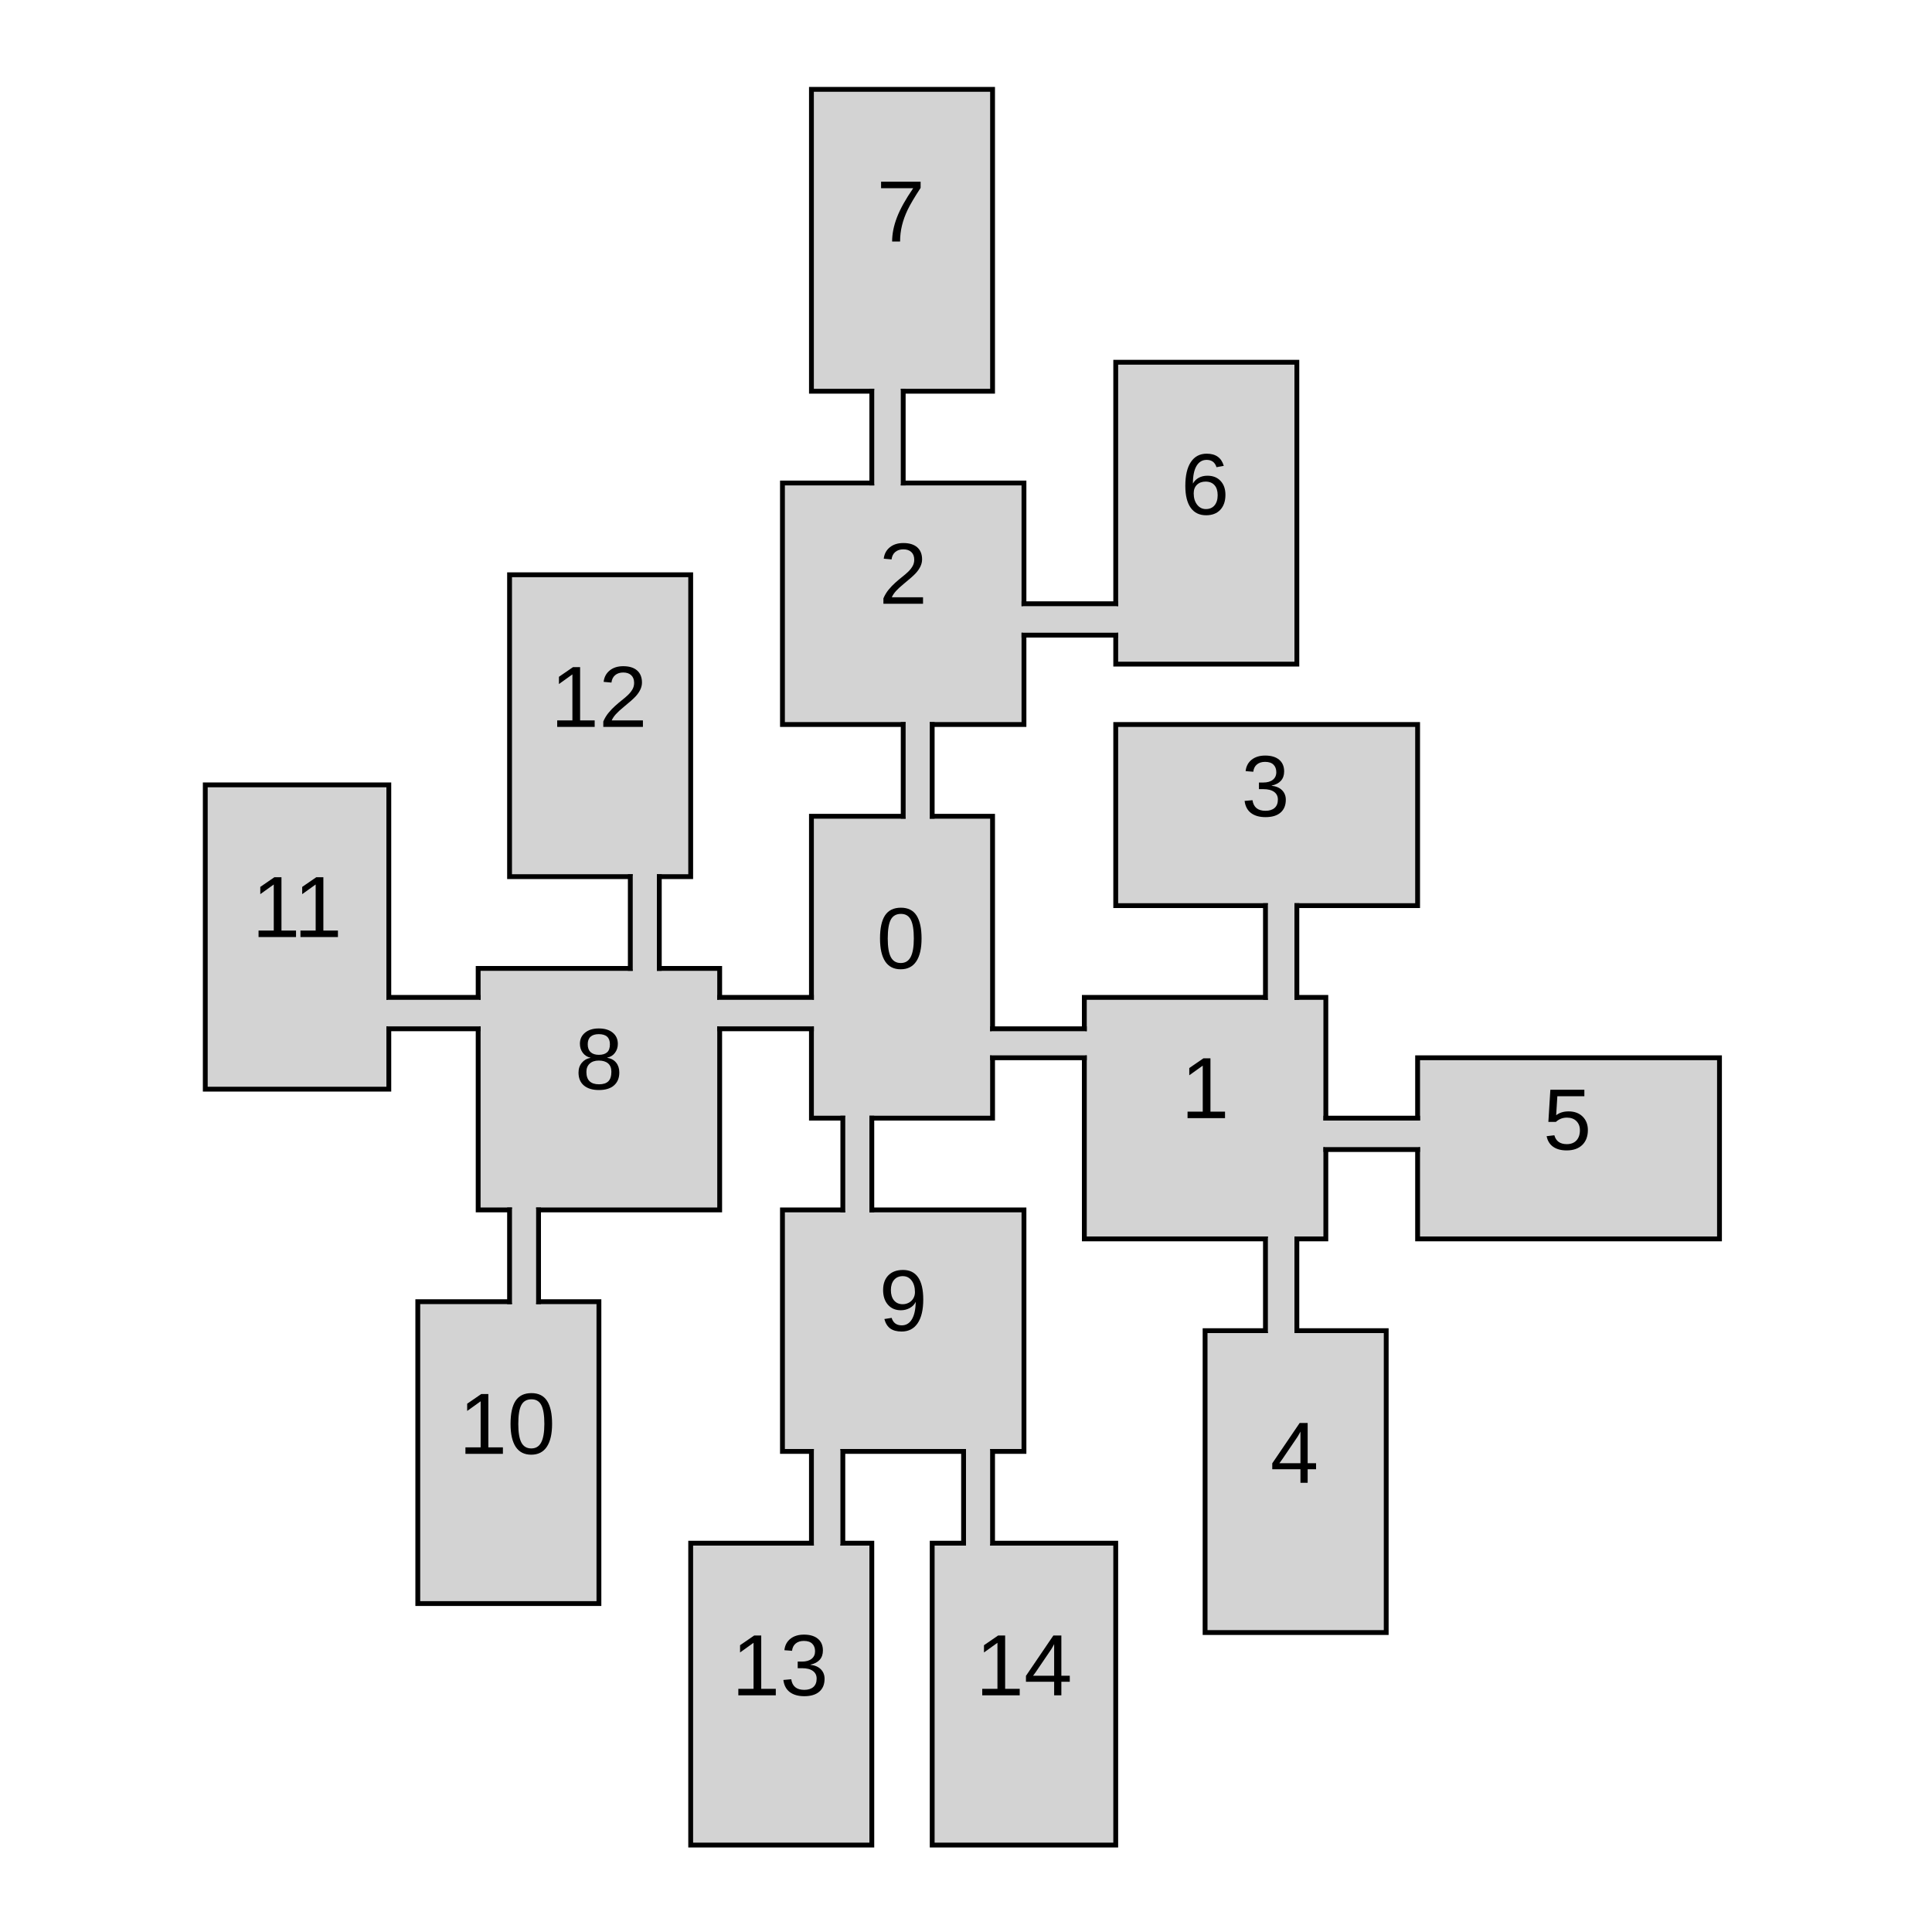
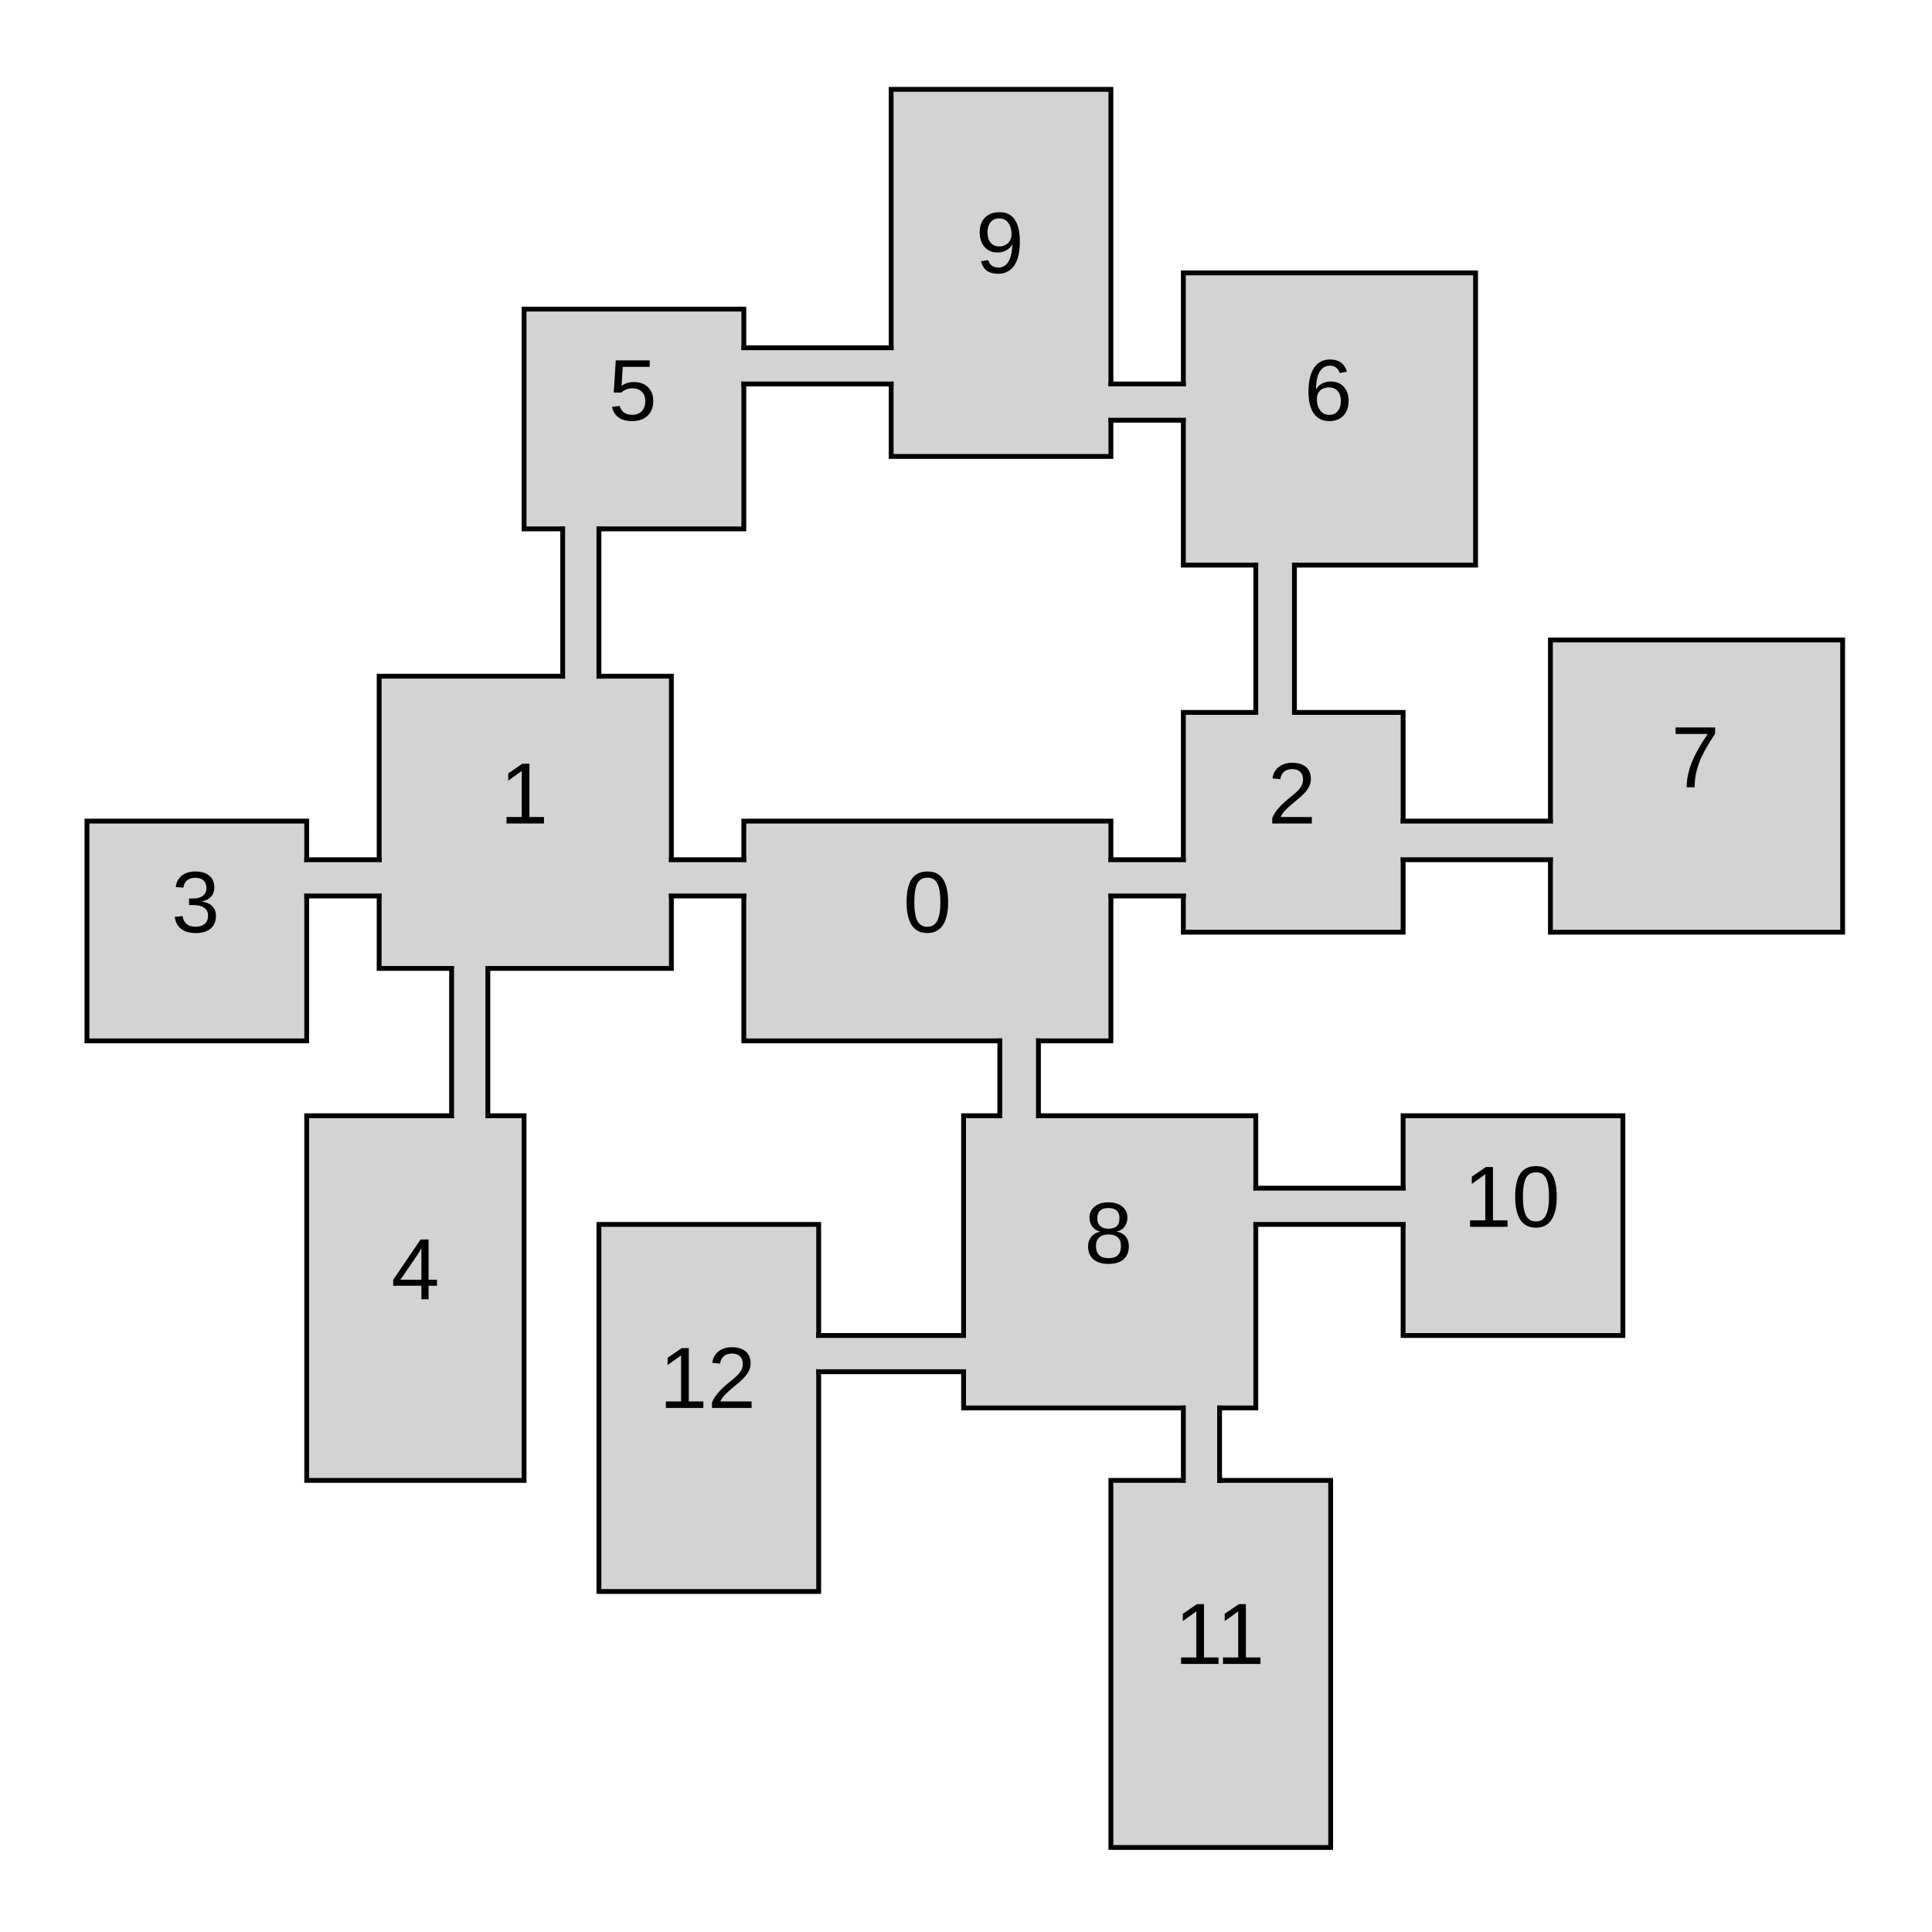
<svg xmlns="http://www.w3.org/2000/svg" viewBox="0 0 800 800">
-   <polygon points="336,463 336,338 411,338 411,463 " style="fill:rgb(211,211,211);stroke:rgb(211,211,211)" />
-   <path d="M 411 438 L 411 463 L 361 463 M 349 463 L 336 463 L 336 426 M 336 413 L 336 338 L 374 338 M 386 338 L 411 338 L 411 426 M 411 438 " fill="none" stroke="black" stroke-linecap="square" stroke-width="2" />
-   <text x="373" y="401" alignment-baseline="middle" text-anchor="middle" style="font-family: arial;" font-size="36">0</text>
-   <polygon points="449,413 549,413 549,513 449,513 " style="fill:rgb(211,211,211);stroke:rgb(211,211,211)" />
-   <path d="M 524 513 L 449 513 L 449 438 M 449 426 L 449 413 L 524 413 M 537 413 L 549 413 L 549 463 M 549 476 L 549 513 L 537 513 M 524 513 " fill="none" stroke="black" stroke-linecap="square" stroke-width="2" />
-   <text x="499" y="463" alignment-baseline="middle" text-anchor="middle" style="font-family: arial;" font-size="36">1</text>
-   <polygon points="324,300 324,200 424,200 424,300 " style="fill:rgb(211,211,211);stroke:rgb(211,211,211)" />
-   <path d="M 424 263 L 424 300 L 386 300 M 374 300 L 324 300 L 324 200 L 361 200 M 374 200 L 424 200 L 424 250 M 424 263 " fill="none" stroke="black" stroke-linecap="square" stroke-width="2" />
-   <text x="374" y="250" alignment-baseline="middle" text-anchor="middle" style="font-family: arial;" font-size="36">2</text>
-   <polygon points="462,300 587,300 587,375 462,375 " style="fill:rgb(211,211,211);stroke:rgb(211,211,211)" />
-   <path d="M 524 375 L 462 375 L 462 300 L 587 300 L 587 375 L 537 375 M 524 375 " fill="none" stroke="black" stroke-linecap="square" stroke-width="2" />
-   <text x="524" y="338" alignment-baseline="middle" text-anchor="middle" style="font-family: arial;" font-size="36">3</text>
-   <polygon points="499,676 499,551 574,551 574,676 " style="fill:rgb(211,211,211);stroke:rgb(211,211,211)" />
-   <path d="M 574 551 L 574 676 L 499 676 L 499 551 L 524 551 M 537 551 L 574 551 " fill="none" stroke="black" stroke-linecap="square" stroke-width="2" />
-   <text x="536" y="614" alignment-baseline="middle" text-anchor="middle" style="font-family: arial;" font-size="36">4</text>
-   <polygon points="587,438 712,438 712,513 587,513 " style="fill:rgb(211,211,211);stroke:rgb(211,211,211)" />
-   <path d="M 712 513 L 587 513 L 587 476 M 587 463 L 587 438 L 712 438 L 712 513 " fill="none" stroke="black" stroke-linecap="square" stroke-width="2" />
-   <text x="649" y="476" alignment-baseline="middle" text-anchor="middle" style="font-family: arial;" font-size="36">5</text>
-   <polygon points="462,275 462,150 537,150 537,275 " style="fill:rgb(211,211,211);stroke:rgb(211,211,211)" />
-   <path d="M 537 150 L 537 275 L 462 275 L 462 263 M 462 250 L 462 150 L 537 150 " fill="none" stroke="black" stroke-linecap="square" stroke-width="2" />
-   <text x="499" y="213" alignment-baseline="middle" text-anchor="middle" style="font-family: arial;" font-size="36">6</text>
-   <polygon points="336,162 336,37 411,37 411,162 " style="fill:rgb(211,211,211);stroke:rgb(211,211,211)" />
-   <path d="M 411 37 L 411 162 L 374 162 M 361 162 L 336 162 L 336 37 L 411 37 " fill="none" stroke="black" stroke-linecap="square" stroke-width="2" />
-   <text x="373" y="100" alignment-baseline="middle" text-anchor="middle" style="font-family: arial;" font-size="36">7</text>
-   <polygon points="198,501 198,401 298,401 298,501 " style="fill:rgb(211,211,211);stroke:rgb(211,211,211)" />
-   <path d="M 298 426 L 298 501 L 223 501 M 211 501 L 198 501 L 198 426 M 198 413 L 198 401 L 261 401 M 273 401 L 298 401 L 298 413 M 298 426 " fill="none" stroke="black" stroke-linecap="square" stroke-width="2" />
-   <text x="248" y="451" alignment-baseline="middle" text-anchor="middle" style="font-family: arial;" font-size="36">8</text>
-   <polygon points="324,501 424,501 424,601 324,601 " style="fill:rgb(211,211,211);stroke:rgb(211,211,211)" />
-   <path d="M 336 601 L 324 601 L 324 501 L 349 501 M 361 501 L 424 501 L 424 601 L 411 601 M 399 601 L 349 601 M 336 601 " fill="none" stroke="black" stroke-linecap="square" stroke-width="2" />
-   <text x="374" y="551" alignment-baseline="middle" text-anchor="middle" style="font-family: arial;" font-size="36">9</text>
-   <polygon points="173,664 173,539 248,539 248,664 " style="fill:rgb(211,211,211);stroke:rgb(211,211,211)" />
-   <path d="M 248 539 L 248 664 L 173 664 L 173 539 L 211 539 M 223 539 L 248 539 " fill="none" stroke="black" stroke-linecap="square" stroke-width="2" />
-   <text x="210" y="602" alignment-baseline="middle" text-anchor="middle" style="font-family: arial;" font-size="36">10</text>
-   <polygon points="85,451 85,325 161,325 161,451 " style="fill:rgb(211,211,211);stroke:rgb(211,211,211)" />
-   <path d="M 161 426 L 161 451 L 85 451 L 85 325 L 161 325 L 161 413 M 161 426 " fill="none" stroke="black" stroke-linecap="square" stroke-width="2" />
-   <text x="123" y="388" alignment-baseline="middle" text-anchor="middle" style="font-family: arial;" font-size="36">11</text>
-   <polygon points="211,363 211,238 286,238 286,363 " style="fill:rgb(211,211,211);stroke:rgb(211,211,211)" />
-   <path d="M 286 238 L 286 363 L 273 363 M 261 363 L 211 363 L 211 238 L 286 238 " fill="none" stroke="black" stroke-linecap="square" stroke-width="2" />
-   <text x="248" y="301" alignment-baseline="middle" text-anchor="middle" style="font-family: arial;" font-size="36">12</text>
-   <polygon points="286,764 286,639 361,639 361,764 " style="fill:rgb(211,211,211);stroke:rgb(211,211,211)" />
-   <path d="M 361 639 L 361 764 L 286 764 L 286 639 L 336 639 M 349 639 L 361 639 " fill="none" stroke="black" stroke-linecap="square" stroke-width="2" />
-   <text x="323" y="702" alignment-baseline="middle" text-anchor="middle" style="font-family: arial;" font-size="36">13</text>
-   <polygon points="386,764 386,639 462,639 462,764 " style="fill:rgb(211,211,211);stroke:rgb(211,211,211)" />
-   <path d="M 462 639 L 462 764 L 386 764 L 386 639 L 399 639 M 411 639 L 462 639 " fill="none" stroke="black" stroke-linecap="square" stroke-width="2" />
-   <text x="424" y="702" alignment-baseline="middle" text-anchor="middle" style="font-family: arial;" font-size="36">14</text>
-   <polygon points="411,438 411,426 449,426 449,438 " style="fill:rgb(211,211,211);stroke:rgb(211,211,211)" />
-   <path d="M 449 438 L 449 438 L 411 438 L 411 438 M 411 426 L 449 426 L 449 426 M 449 438 " fill="none" stroke="black" stroke-linecap="square" stroke-width="2" />
-   <polygon points="374,300 386,300 386,338 374,338 " style="fill:rgb(211,211,211);stroke:rgb(211,211,211)" />
-   <path d="M 374 338 L 374 338 L 374 300 L 374 300 M 386 300 L 386 338 L 386 338 M 374 338 " fill="none" stroke="black" stroke-linecap="square" stroke-width="2" />
-   <polygon points="298,426 298,413 336,413 336,426 " style="fill:rgb(211,211,211);stroke:rgb(211,211,211)" />
-   <path d="M 336 426 L 336 426 L 298 426 L 298 426 M 298 413 L 336 413 L 336 413 M 336 426 " fill="none" stroke="black" stroke-linecap="square" stroke-width="2" />
-   <polygon points="349,463 361,463 361,501 349,501 " style="fill:rgb(211,211,211);stroke:rgb(211,211,211)" />
-   <path d="M 349 501 L 349 501 L 349 463 L 349 463 M 361 463 L 361 501 L 361 501 M 349 501 " fill="none" stroke="black" stroke-linecap="square" stroke-width="2" />
-   <polygon points="524,375 537,375 537,413 524,413 " style="fill:rgb(211,211,211);stroke:rgb(211,211,211)" />
-   <path d="M 524 413 L 524 413 L 524 375 L 524 375 M 537 375 L 537 413 L 537 413 M 524 413 " fill="none" stroke="black" stroke-linecap="square" stroke-width="2" />
-   <polygon points="524,513 537,513 537,551 524,551 " style="fill:rgb(211,211,211);stroke:rgb(211,211,211)" />
-   <path d="M 524 551 L 524 551 L 524 513 L 524 513 M 537 513 L 537 551 L 537 551 M 524 551 " fill="none" stroke="black" stroke-linecap="square" stroke-width="2" />
-   <polygon points="549,476 549,463 587,463 587,476 " style="fill:rgb(211,211,211);stroke:rgb(211,211,211)" />
-   <path d="M 587 476 L 587 476 L 549 476 L 549 476 M 549 463 L 587 463 L 587 463 M 587 476 " fill="none" stroke="black" stroke-linecap="square" stroke-width="2" />
-   <polygon points="424,263 424,250 462,250 462,263 " style="fill:rgb(211,211,211);stroke:rgb(211,211,211)" />
-   <path d="M 462 263 L 462 263 L 424 263 L 424 263 M 424 250 L 462 250 L 462 250 M 462 263 " fill="none" stroke="black" stroke-linecap="square" stroke-width="2" />
-   <polygon points="361,162 374,162 374,200 361,200 " style="fill:rgb(211,211,211);stroke:rgb(211,211,211)" />
-   <path d="M 361 200 L 361 200 L 361 162 L 361 162 M 374 162 L 374 200 L 374 200 M 361 200 " fill="none" stroke="black" stroke-linecap="square" stroke-width="2" />
-   <polygon points="211,501 223,501 223,539 211,539 " style="fill:rgb(211,211,211);stroke:rgb(211,211,211)" />
-   <path d="M 211 539 L 211 539 L 211 501 L 211 501 M 223 501 L 223 539 L 223 539 M 211 539 " fill="none" stroke="black" stroke-linecap="square" stroke-width="2" />
-   <polygon points="161,426 161,413 198,413 198,426 " style="fill:rgb(211,211,211);stroke:rgb(211,211,211)" />
-   <path d="M 198 426 L 198 426 L 161 426 L 161 426 M 161 413 L 198 413 L 198 413 M 198 426 " fill="none" stroke="black" stroke-linecap="square" stroke-width="2" />
-   <polygon points="261,363 273,363 273,401 261,401 " style="fill:rgb(211,211,211);stroke:rgb(211,211,211)" />
-   <path d="M 261 401 L 261 401 L 261 363 L 261 363 M 273 363 L 273 401 L 273 401 M 261 401 " fill="none" stroke="black" stroke-linecap="square" stroke-width="2" />
-   <polygon points="336,601 349,601 349,639 336,639 " style="fill:rgb(211,211,211);stroke:rgb(211,211,211)" />
-   <path d="M 336 639 L 336 639 L 336 601 L 336 601 M 349 601 L 349 639 L 349 639 M 336 639 " fill="none" stroke="black" stroke-linecap="square" stroke-width="2" />
-   <polygon points="399,601 411,601 411,639 399,639 " style="fill:rgb(211,211,211);stroke:rgb(211,211,211)" />
-   <path d="M 399 639 L 399 639 L 399 601 L 399 601 M 411 601 L 411 639 L 411 639 M 399 639 " fill="none" stroke="black" stroke-linecap="square" stroke-width="2" />
+   <polygon points="308,340 460,340 460,431 308,431 " style="fill:rgb(211,211,211);stroke:rgb(211,211,211)" />
+   <path d="M 414 431 L 308 431 L 308 371 M 308 356 L 308 340 L 460 340 L 460 356 M 460 371 L 460 431 L 430 431 M 414 431 " fill="none" stroke="black" stroke-linecap="square" stroke-width="2" />
+   <text x="384" y="386" alignment-baseline="middle" text-anchor="middle" style="font-family: arial;" font-size="36">0</text>
+   <polygon points="157,280 278,280 278,401 157,401 " style="fill:rgb(211,211,211);stroke:rgb(211,211,211)" />
+   <path d="M 187 401 L 157 401 L 157 371 M 157 356 L 157 280 L 233 280 M 248 280 L 278 280 L 278 356 M 278 371 L 278 401 L 202 401 M 187 401 " fill="none" stroke="black" stroke-linecap="square" stroke-width="2" />
+   <text x="217" y="341" alignment-baseline="middle" text-anchor="middle" style="font-family: arial;" font-size="36">1</text>
+   <polygon points="490,386 490,295 581,295 581,386 " style="fill:rgb(211,211,211);stroke:rgb(211,211,211)" />
+   <path d="M 581 356 L 581 386 L 490 386 L 490 371 M 490 356 L 490 295 L 520 295 M 536 295 L 581 295 L 581 340 M 581 356 " fill="none" stroke="black" stroke-linecap="square" stroke-width="2" />
+   <text x="535" y="341" alignment-baseline="middle" text-anchor="middle" style="font-family: arial;" font-size="36">2</text>
+   <polygon points="36,340 127,340 127,431 36,431 " style="fill:rgb(211,211,211);stroke:rgb(211,211,211)" />
+   <path d="M 127 431 L 36 431 L 36 340 L 127 340 L 127 356 M 127 371 L 127 431 " fill="none" stroke="black" stroke-linecap="square" stroke-width="2" />
+   <text x="81" y="386" alignment-baseline="middle" text-anchor="middle" style="font-family: arial;" font-size="36">3</text>
+   <polygon points="127,613 127,462 217,462 217,613 " style="fill:rgb(211,211,211);stroke:rgb(211,211,211)" />
+   <path d="M 217 462 L 217 613 L 127 613 L 127 462 L 187 462 M 202 462 L 217 462 " fill="none" stroke="black" stroke-linecap="square" stroke-width="2" />
+   <text x="172" y="538" alignment-baseline="middle" text-anchor="middle" style="font-family: arial;" font-size="36">4</text>
+   <polygon points="217,128 308,128 308,219 217,219 " style="fill:rgb(211,211,211);stroke:rgb(211,211,211)" />
+   <path d="M 233 219 L 217 219 L 217 128 L 308 128 L 308 144 M 308 159 L 308 219 L 248 219 M 233 219 " fill="none" stroke="black" stroke-linecap="square" stroke-width="2" />
+   <text x="262" y="174" alignment-baseline="middle" text-anchor="middle" style="font-family: arial;" font-size="36">5</text>
+   <polygon points="490,234 490,113 611,113 611,234 " style="fill:rgb(211,211,211);stroke:rgb(211,211,211)" />
+   <path d="M 611 113 L 611 234 L 536 234 M 520 234 L 490 234 L 490 174 M 490 159 L 490 113 L 611 113 " fill="none" stroke="black" stroke-linecap="square" stroke-width="2" />
+   <text x="550" y="174" alignment-baseline="middle" text-anchor="middle" style="font-family: arial;" font-size="36">6</text>
+   <polygon points="642,265 763,265 763,386 642,386 " style="fill:rgb(211,211,211);stroke:rgb(211,211,211)" />
+   <path d="M 763 386 L 642 386 L 642 356 M 642 340 L 642 265 L 763 265 L 763 386 " fill="none" stroke="black" stroke-linecap="square" stroke-width="2" />
+   <text x="702" y="326" alignment-baseline="middle" text-anchor="middle" style="font-family: arial;" font-size="36">7</text>
+   <polygon points="399,462 520,462 520,583 399,583 " style="fill:rgb(211,211,211);stroke:rgb(211,211,211)" />
+   <path d="M 490 583 L 399 583 L 399 568 M 399 553 L 399 462 L 414 462 M 430 462 L 520 462 L 520 492 M 520 507 L 520 583 L 505 583 M 490 583 " fill="none" stroke="black" stroke-linecap="square" stroke-width="2" />
+   <text x="459" y="523" alignment-baseline="middle" text-anchor="middle" style="font-family: arial;" font-size="36">8</text>
+   <polygon points="369,189 369,37 460,37 460,189 " style="fill:rgb(211,211,211);stroke:rgb(211,211,211)" />
+   <path d="M 460 174 L 460 189 L 369 189 L 369 159 M 369 144 L 369 37 L 460 37 L 460 159 M 460 174 " fill="none" stroke="black" stroke-linecap="square" stroke-width="2" />
+   <text x="414" y="113" alignment-baseline="middle" text-anchor="middle" style="font-family: arial;" font-size="36">9</text>
+   <polygon points="581,553 581,462 672,462 672,553 " style="fill:rgb(211,211,211);stroke:rgb(211,211,211)" />
+   <path d="M 672 462 L 672 553 L 581 553 L 581 507 M 581 492 L 581 462 L 672 462 " fill="none" stroke="black" stroke-linecap="square" stroke-width="2" />
+   <text x="626" y="508" alignment-baseline="middle" text-anchor="middle" style="font-family: arial;" font-size="36">10</text>
+   <polygon points="460,765 460,613 551,613 551,765 " style="fill:rgb(211,211,211);stroke:rgb(211,211,211)" />
+   <path d="M 551 613 L 551 765 L 460 765 L 460 613 L 490 613 M 505 613 L 551 613 " fill="none" stroke="black" stroke-linecap="square" stroke-width="2" />
+   <text x="505" y="689" alignment-baseline="middle" text-anchor="middle" style="font-family: arial;" font-size="36">11</text>
+   <polygon points="248,659 248,507 339,507 339,659 " style="fill:rgb(211,211,211);stroke:rgb(211,211,211)" />
+   <path d="M 339 568 L 339 659 L 248 659 L 248 507 L 339 507 L 339 553 M 339 568 " fill="none" stroke="black" stroke-linecap="square" stroke-width="2" />
+   <text x="293" y="583" alignment-baseline="middle" text-anchor="middle" style="font-family: arial;" font-size="36">12</text>
+   <polygon points="278,371 278,356 308,356 308,371 " style="fill:rgb(211,211,211);stroke:rgb(211,211,211)" />
+   <path d="M 308 371 L 308 371 L 278 371 L 278 371 M 278 356 L 308 356 L 308 356 M 308 371 " fill="none" stroke="black" stroke-linecap="square" stroke-width="2" />
+   <polygon points="460,371 460,356 490,356 490,371 " style="fill:rgb(211,211,211);stroke:rgb(211,211,211)" />
+   <path d="M 490 371 L 490 371 L 460 371 L 460 371 M 460 356 L 490 356 L 490 356 M 490 371 " fill="none" stroke="black" stroke-linecap="square" stroke-width="2" />
+   <polygon points="414,431 430,431 430,462 414,462 " style="fill:rgb(211,211,211);stroke:rgb(211,211,211)" />
+   <path d="M 414 462 L 414 462 L 414 431 L 414 431 M 430 431 L 430 462 L 430 462 M 414 462 " fill="none" stroke="black" stroke-linecap="square" stroke-width="2" />
+   <polygon points="127,371 127,356 157,356 157,371 " style="fill:rgb(211,211,211);stroke:rgb(211,211,211)" />
+   <path d="M 157 371 L 157 371 L 127 371 L 127 371 M 127 356 L 157 356 L 157 356 M 157 371 " fill="none" stroke="black" stroke-linecap="square" stroke-width="2" />
+   <polygon points="187,401 202,401 202,462 187,462 " style="fill:rgb(211,211,211);stroke:rgb(211,211,211)" />
+   <path d="M 187 462 L 187 462 L 187 401 L 187 401 M 202 401 L 202 462 L 202 462 M 187 462 " fill="none" stroke="black" stroke-linecap="square" stroke-width="2" />
+   <polygon points="233,219 248,219 248,280 233,280 " style="fill:rgb(211,211,211);stroke:rgb(211,211,211)" />
+   <path d="M 233 280 L 233 280 L 233 219 L 233 219 M 248 219 L 248 280 L 248 280 M 233 280 " fill="none" stroke="black" stroke-linecap="square" stroke-width="2" />
+   <polygon points="520,234 536,234 536,295 520,295 " style="fill:rgb(211,211,211);stroke:rgb(211,211,211)" />
+   <path d="M 520 295 L 520 295 L 520 234 L 520 234 M 536 234 L 536 295 L 536 295 M 520 295 " fill="none" stroke="black" stroke-linecap="square" stroke-width="2" />
+   <polygon points="581,356 581,340 642,340 642,356 " style="fill:rgb(211,211,211);stroke:rgb(211,211,211)" />
+   <path d="M 642 356 L 642 356 L 581 356 L 581 356 M 581 340 L 642 340 L 642 340 M 642 356 " fill="none" stroke="black" stroke-linecap="square" stroke-width="2" />
+   <polygon points="308,159 308,144 369,144 369,159 " style="fill:rgb(211,211,211);stroke:rgb(211,211,211)" />
+   <path d="M 369 159 L 369 159 L 308 159 L 308 159 M 308 144 L 369 144 L 369 144 M 369 159 " fill="none" stroke="black" stroke-linecap="square" stroke-width="2" />
+   <polygon points="460,174 460,159 490,159 490,174 " style="fill:rgb(211,211,211);stroke:rgb(211,211,211)" />
+   <path d="M 490 174 L 490 174 L 460 174 L 460 174 M 460 159 L 490 159 L 490 159 M 490 174 " fill="none" stroke="black" stroke-linecap="square" stroke-width="2" />
+   <polygon points="520,507 520,492 581,492 581,507 " style="fill:rgb(211,211,211);stroke:rgb(211,211,211)" />
+   <path d="M 581 507 L 581 507 L 520 507 L 520 507 M 520 492 L 581 492 L 581 492 M 581 507 " fill="none" stroke="black" stroke-linecap="square" stroke-width="2" />
+   <polygon points="490,583 505,583 505,613 490,613 " style="fill:rgb(211,211,211);stroke:rgb(211,211,211)" />
+   <path d="M 490 613 L 490 613 L 490 583 L 490 583 M 505 583 L 505 613 L 505 613 M 490 613 " fill="none" stroke="black" stroke-linecap="square" stroke-width="2" />
+   <polygon points="339,568 339,553 399,553 399,568 " style="fill:rgb(211,211,211);stroke:rgb(211,211,211)" />
+   <path d="M 399 568 L 399 568 L 339 568 L 339 568 M 339 553 L 399 553 L 399 553 M 399 568 " fill="none" stroke="black" stroke-linecap="square" stroke-width="2" />
</svg>
